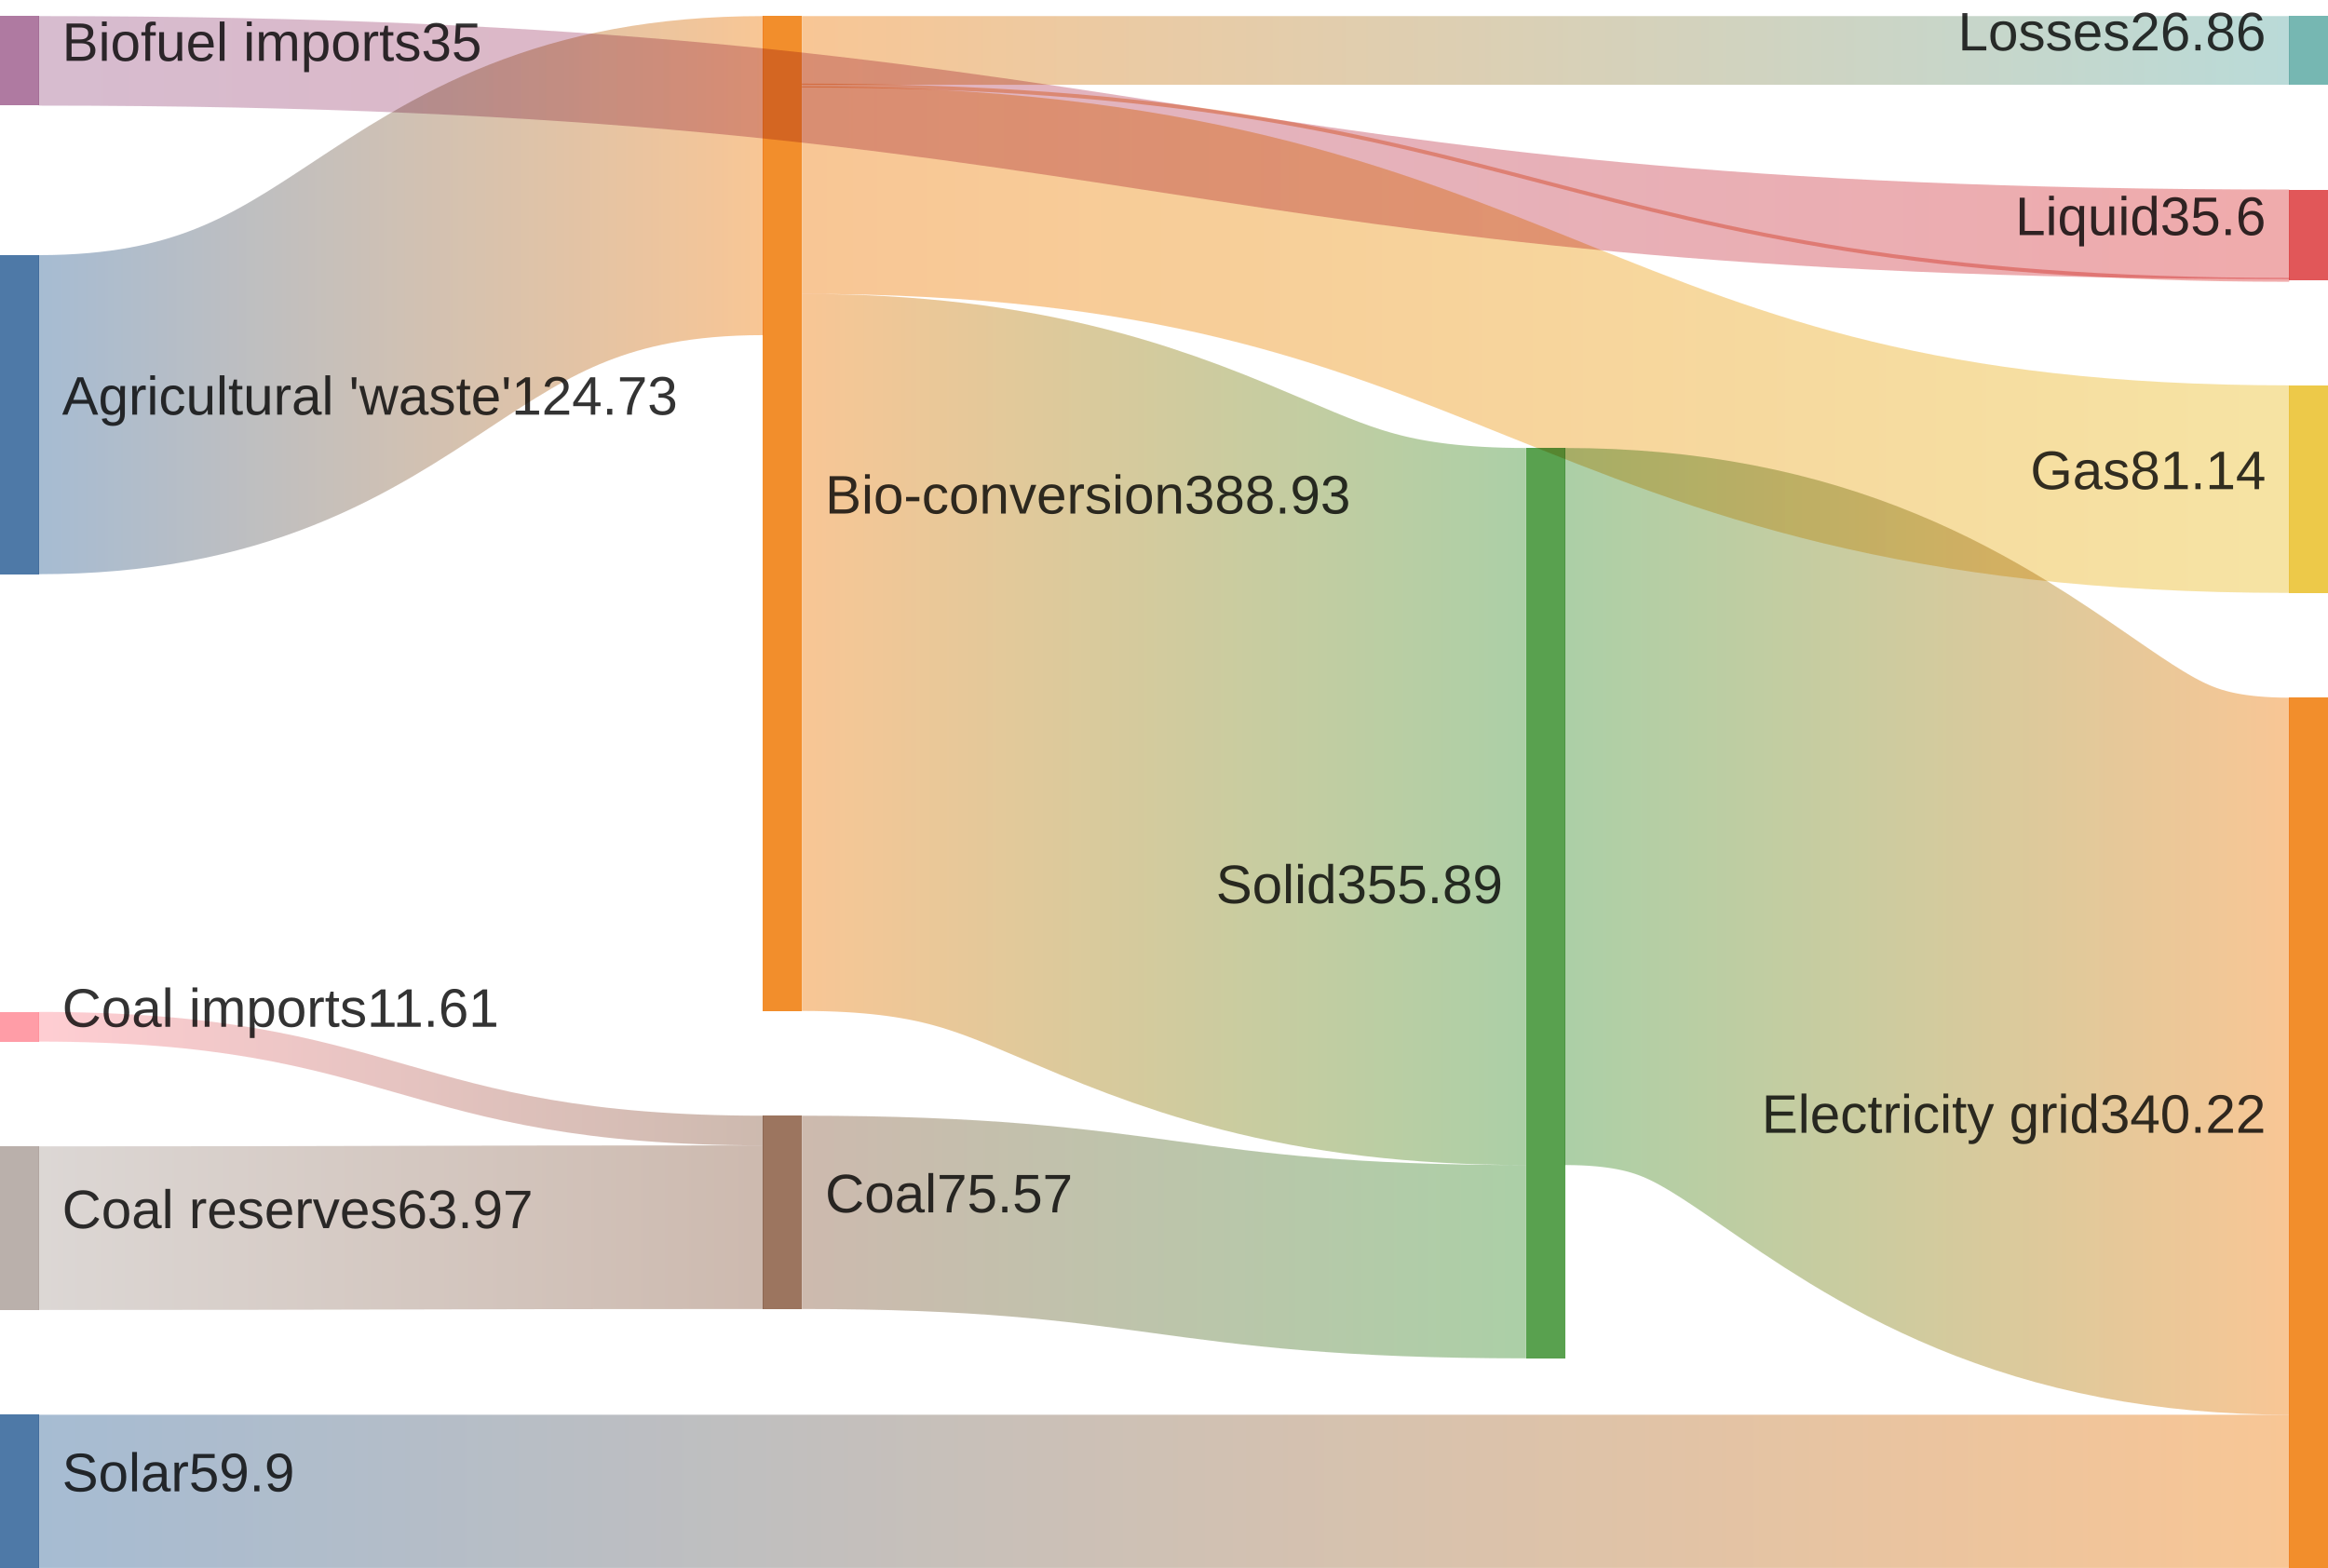
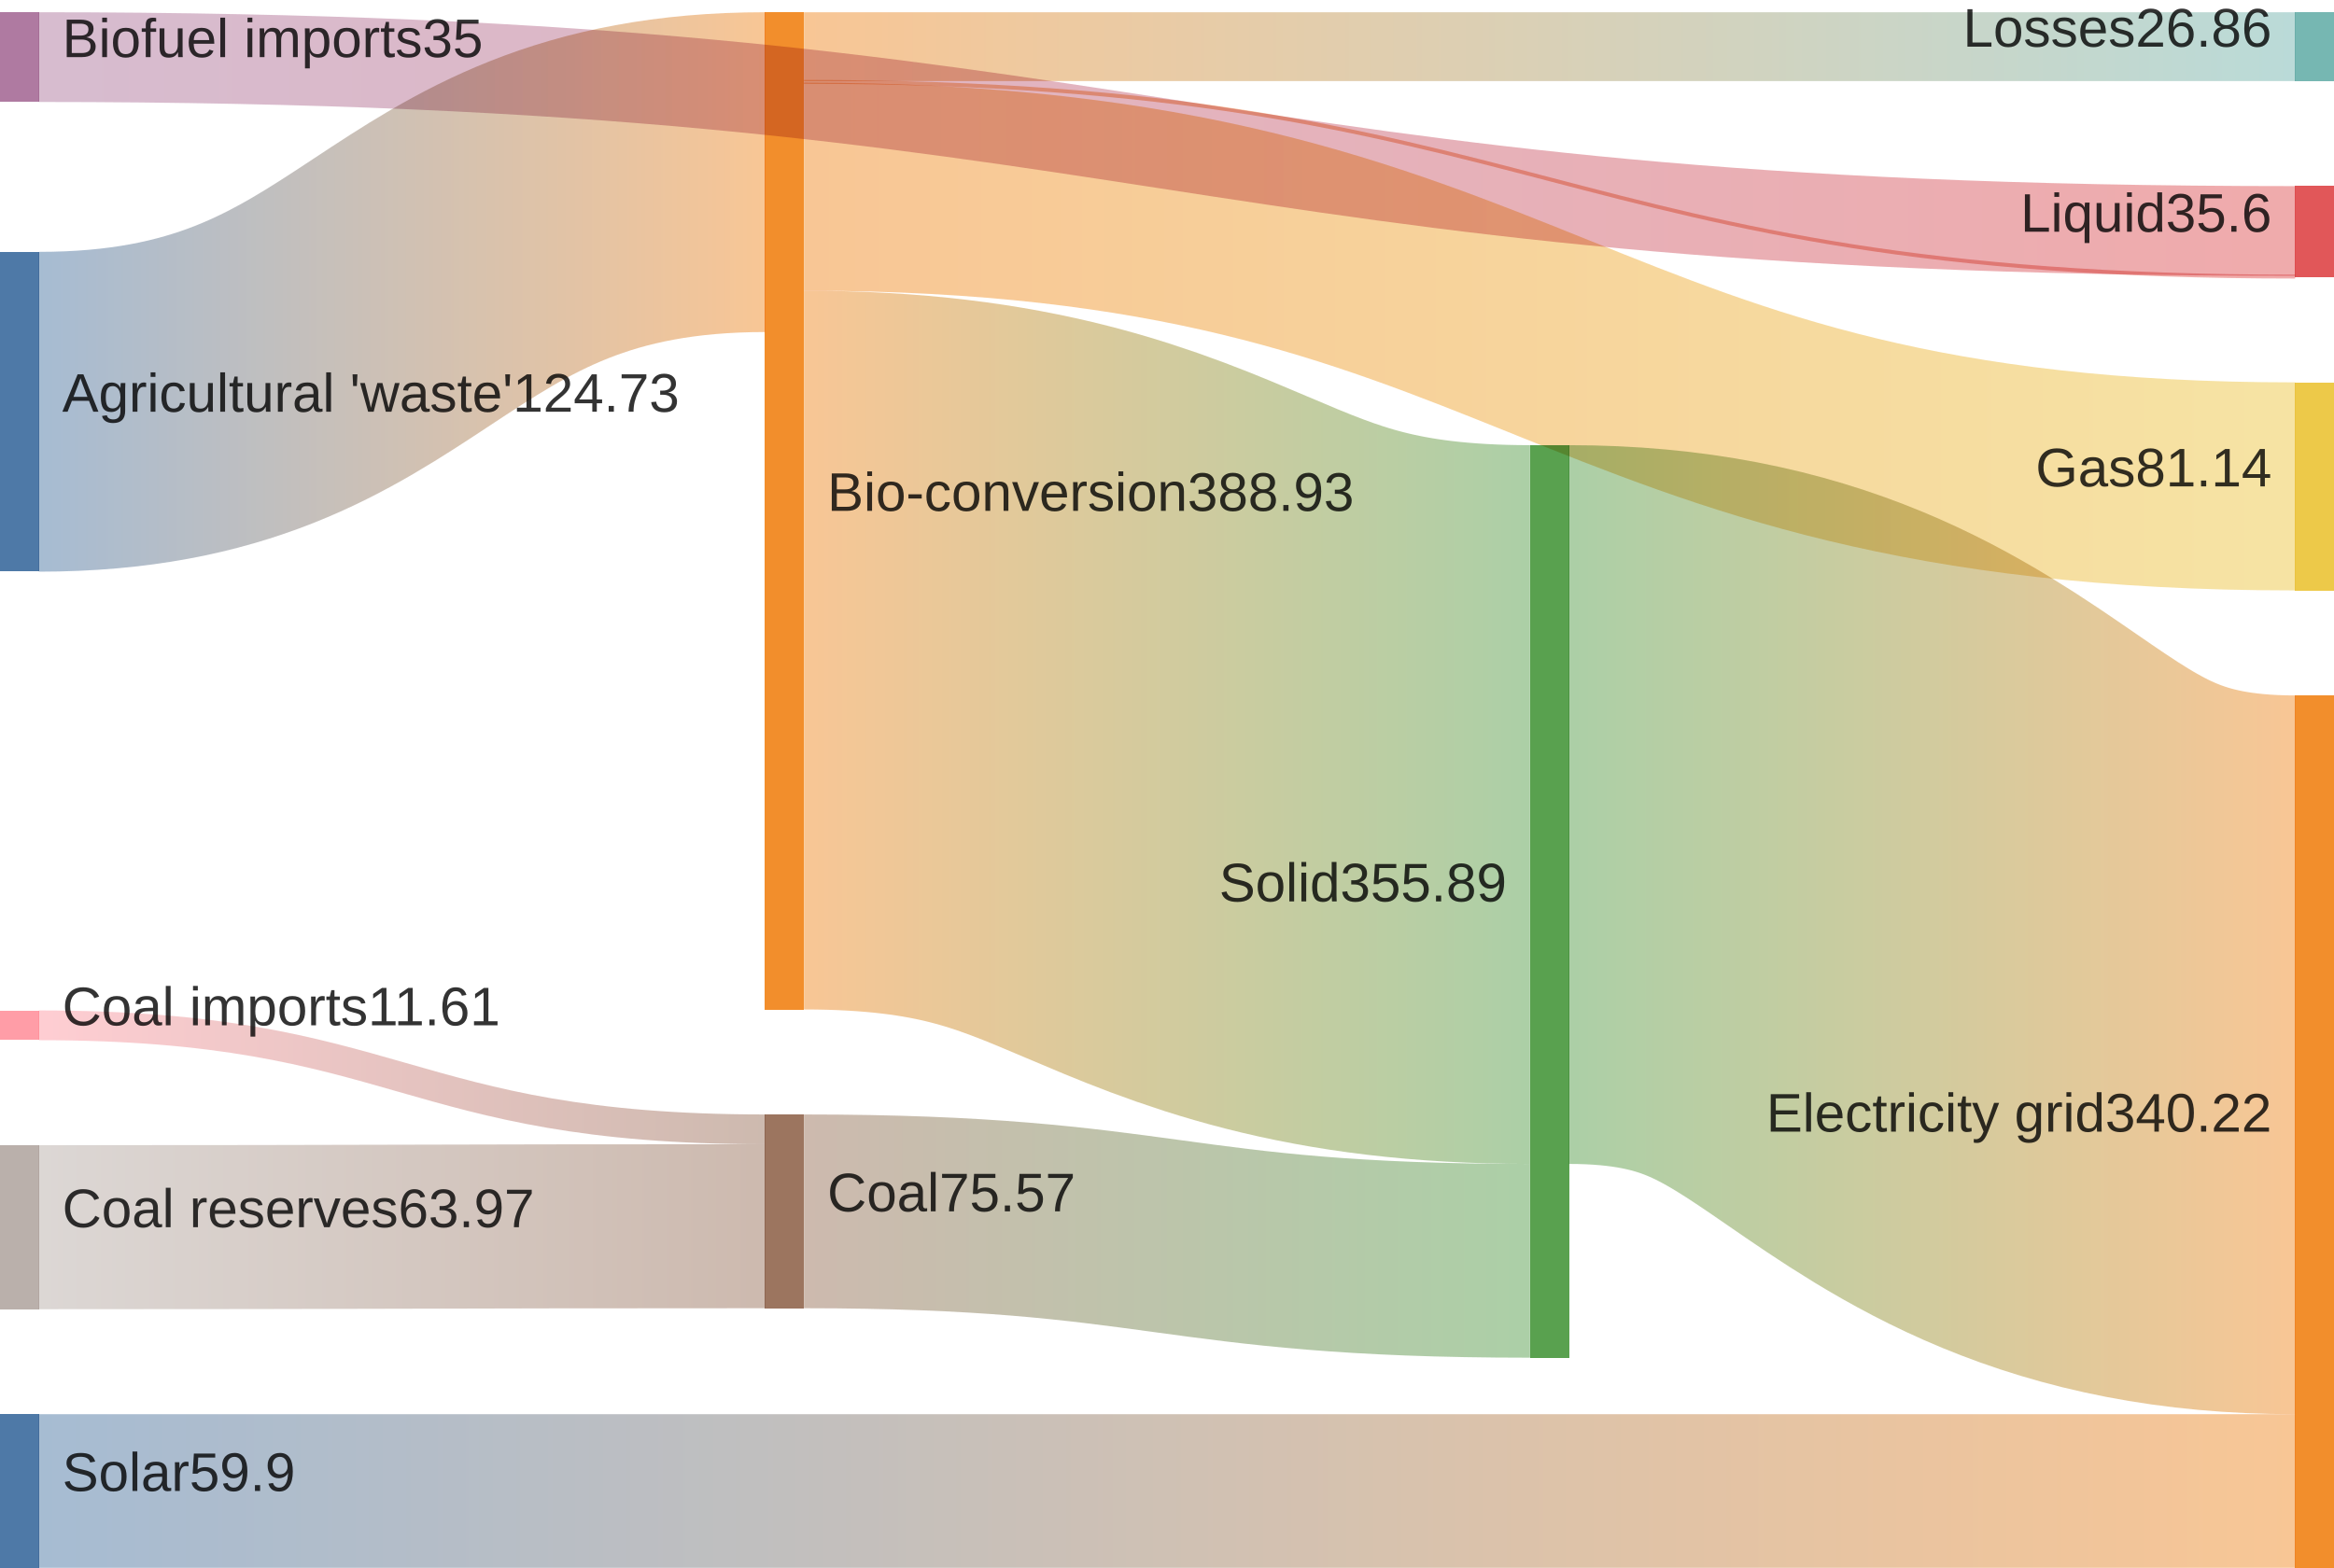
- <svg xmlns="http://www.w3.org/2000/svg" id="my-svg" width="100%" style="max-width: 600px; background-color: transparent;" viewBox="0 -4.145 600 404.145" role="graphics-document document" aria-roledescription="sankey">
+ <svg xmlns="http://www.w3.org/2000/svg" id="my-svg" width="100%" style="max-width: 600px; background-color: transparent;" viewBox="0 -3.145 600 403.145" role="graphics-document document" aria-roledescription="sankey">
  <style>#my-svg{font-family:"trebuchet ms",verdana,arial,sans-serif;font-size:16px;fill:#333;}@keyframes edge-animation-frame{from{stroke-dashoffset:0;}}@keyframes dash{to{stroke-dashoffset:0;}}#my-svg .edge-animation-slow{stroke-dasharray:9,5!important;stroke-dashoffset:900;animation:dash 50s linear infinite;stroke-linecap:round;}#my-svg .edge-animation-fast{stroke-dasharray:9,5!important;stroke-dashoffset:900;animation:dash 20s linear infinite;stroke-linecap:round;}#my-svg .error-icon{fill:#552222;}#my-svg .error-text{fill:#552222;stroke:#552222;}#my-svg .edge-thickness-normal{stroke-width:1px;}#my-svg .edge-thickness-thick{stroke-width:3.5px;}#my-svg .edge-pattern-solid{stroke-dasharray:0;}#my-svg .edge-thickness-invisible{stroke-width:0;fill:none;}#my-svg .edge-pattern-dashed{stroke-dasharray:3;}#my-svg .edge-pattern-dotted{stroke-dasharray:2;}#my-svg .marker{fill:#333333;stroke:#333333;}#my-svg .marker.cross{stroke:#333333;}#my-svg svg{font-family:"trebuchet ms",verdana,arial,sans-serif;font-size:16px;}#my-svg p{margin:0;}#my-svg .label{font-family:"trebuchet ms",verdana,arial,sans-serif;}#my-svg .node-labels{font-family:"trebuchet ms",verdana,arial,sans-serif;}#my-svg .sankey-label-bg{stroke:#ECECFF;stroke-width:4px;stroke-linejoin:round;paint-order:stroke;}#my-svg .sankey-label-fg{fill:#333;}#my-svg .node rect{shape-rendering:crispEdges;}#my-svg .link{fill:none;stroke-opacity:0.5;mix-blend-mode:multiply;}#my-svg .node .neo-node{stroke:#9370DB;}#my-svg [data-look="neo"].node rect,#my-svg [data-look="neo"].cluster rect,#my-svg [data-look="neo"].node polygon{stroke:#9370DB;filter:drop-shadow(1px 2px 2px rgba(185, 185, 185, 1));}#my-svg [data-look="neo"].swimlane.cluster rect{filter:none;}#my-svg [data-look="neo"].node path{stroke:#9370DB;stroke-width:1px;}#my-svg [data-look="neo"].node .outer-path{filter:drop-shadow(1px 2px 2px rgba(185, 185, 185, 1));}#my-svg [data-look="neo"].node .neo-line path{stroke:#9370DB;filter:none;}#my-svg [data-look="neo"].node circle{stroke:#9370DB;filter:drop-shadow(1px 2px 2px rgba(185, 185, 185, 1));}#my-svg [data-look="neo"].node circle .state-start{fill:#000000;}#my-svg [data-look="neo"].icon-shape .icon{fill:#9370DB;filter:drop-shadow(1px 2px 2px rgba(185, 185, 185, 1));}#my-svg [data-look="neo"].icon-shape .icon-neo path{stroke:#9370DB;filter:drop-shadow(1px 2px 2px rgba(185, 185, 185, 1));}#my-svg :root{--mermaid-font-family:"trebuchet ms",verdana,arial,sans-serif;}</style>
  <g />
  <g class="nodes">
    <g class="node" id="node-1" transform="translate(0,61.61805)" x="0" y="61.618">
      <rect height="82.237" width="10" fill="#4e79a7" />
    </g>
    <g class="node" id="node-2" transform="translate(196.6667,0)" x="196.667" y="0">
      <rect height="256.43" width="10" fill="#f28e2c" />
    </g>
    <g class="node" id="node-3" transform="translate(590,44.7109)" x="590" y="44.711">
      <rect height="23.47" width="10" fill="#e15759" />
    </g>
    <g class="node" id="node-4" transform="translate(590,0)" x="590" y="0">
      <rect height="17.711" width="10" fill="#76b7b2" />
    </g>
    <g class="node" id="node-5" transform="translate(393.3333,111.3254)" x="393.333" y="111.325">
      <rect height="234.651" width="10" fill="#59a14f" />
    </g>
    <g class="node" id="node-6" transform="translate(590,95.18105)" x="590" y="95.181">
      <rect height="53.501" width="10" fill="#edc949" />
    </g>
    <g class="node" id="node-7" transform="translate(0,0)" x="0" y="0">
      <rect height="23.077" width="10" fill="#af7aa1" />
    </g>
    <g class="node" id="node-8" transform="translate(0,256.68)" x="0" y="256.68">
      <rect height="7.652" width="10" fill="#ff9da7" />
    </g>
    <g class="node" id="node-9" transform="translate(196.6667,283.4296)" x="196.667" y="283.43">
      <rect height="49.826" width="10" fill="#9c755f" />
    </g>
    <g class="node" id="node-10" transform="translate(0,291.3322)" x="0" y="291.332">
      <rect height="42.174" width="10" fill="#bab0ab" />
    </g>
    <g class="node" id="node-11" transform="translate(0,360.5062)" x="0" y="360.506">
      <rect height="39.494" width="10" fill="#4e79a7" />
    </g>
    <g class="node" id="node-12" transform="translate(590,175.6817)" x="590" y="175.682">
      <rect height="224.318" width="10" fill="#f28e2c" />
    </g>
  </g>
  <g class="node-labels" font-size="14">
    <text x="16" y="102.737" dy="0em" text-anchor="start">Agricultural 'waste'
124.73</text>
    <text x="212.667" y="128.215" dy="0em" text-anchor="start">Bio-conversion
388.93</text>
    <text x="584" y="56.446" dy="0em" text-anchor="end">Liquid
35.6</text>
    <text x="584" y="8.855" dy="0em" text-anchor="end">Losses
26.86</text>
    <text x="387.333" y="228.651" dy="0em" text-anchor="end">Solid
355.89</text>
    <text x="584" y="121.931" dy="0em" text-anchor="end">Gas
81.14</text>
    <text x="16" y="11.538" dy="0em" text-anchor="start">Biofuel imports
35</text>
    <text x="16" y="260.506" dy="0em" text-anchor="start">Coal imports
11.61</text>
    <text x="212.667" y="308.343" dy="0em" text-anchor="start">Coal
75.57</text>
    <text x="16" y="312.419" dy="0em" text-anchor="start">Coal reserves
63.97</text>
    <text x="16" y="380.253" dy="0em" text-anchor="start">Solar
59.9</text>
    <text x="584" y="287.841" dy="0em" text-anchor="end">Electricity grid
340.22</text>
  </g>
  <g class="links" fill="none" stroke-opacity="0.5">
    <g class="link" style="mix-blend-mode: multiply;">
      <linearGradient id="linearGradient-13" gradientUnits="userSpaceOnUse" x1="10" x2="196.667">
        <stop offset="0%" stop-color="#4e79a7" />
        <stop offset="100%" stop-color="#f28e2c" />
      </linearGradient>
      <path d="M10,102.737C103.333,102.737,103.333,41.119,196.667,41.119" stroke="url(#linearGradient-13)" stroke-width="82.237" />
    </g>
    <g class="link" style="mix-blend-mode: multiply;">
      <linearGradient id="linearGradient-14" gradientUnits="userSpaceOnUse" x1="206.667" x2="590">
        <stop offset="0%" stop-color="#f28e2c" />
        <stop offset="100%" stop-color="#e15759" />
      </linearGradient>
      <path d="M206.667,17.908C398.333,17.908,398.333,67.984,590,67.984" stroke="url(#linearGradient-14)" stroke-width="1" />
    </g>
    <g class="link" style="mix-blend-mode: multiply;">
      <linearGradient id="linearGradient-15" gradientUnits="userSpaceOnUse" x1="206.667" x2="590">
        <stop offset="0%" stop-color="#f28e2c" />
        <stop offset="100%" stop-color="#76b7b2" />
      </linearGradient>
      <path d="M206.667,8.855C398.333,8.855,398.333,8.855,590,8.855" stroke="url(#linearGradient-15)" stroke-width="17.711" />
    </g>
    <g class="link" style="mix-blend-mode: multiply;">
      <linearGradient id="linearGradient-16" gradientUnits="userSpaceOnUse" x1="206.667" x2="393.333">
        <stop offset="0%" stop-color="#f28e2c" />
        <stop offset="100%" stop-color="#59a14f" />
      </linearGradient>
      <path d="M206.667,164.017C300,164.017,300,203.738,393.333,203.738" stroke="url(#linearGradient-16)" stroke-width="184.825" />
    </g>
    <g class="link" style="mix-blend-mode: multiply;">
      <linearGradient id="linearGradient-17" gradientUnits="userSpaceOnUse" x1="206.667" x2="590">
        <stop offset="0%" stop-color="#f28e2c" />
        <stop offset="100%" stop-color="#edc949" />
      </linearGradient>
      <path d="M206.667,44.855C398.333,44.855,398.333,121.931,590,121.931" stroke="url(#linearGradient-17)" stroke-width="53.501" />
    </g>
    <g class="link" style="mix-blend-mode: multiply;">
      <linearGradient id="linearGradient-18" gradientUnits="userSpaceOnUse" x1="10" x2="590">
        <stop offset="0%" stop-color="#af7aa1" />
        <stop offset="100%" stop-color="#e15759" />
      </linearGradient>
      <path d="M10,11.538C300,11.538,300,56.249,590,56.249" stroke="url(#linearGradient-18)" stroke-width="23.077" />
    </g>
    <g class="link" style="mix-blend-mode: multiply;">
      <linearGradient id="linearGradient-19" gradientUnits="userSpaceOnUse" x1="10" x2="196.667">
        <stop offset="0%" stop-color="#ff9da7" />
        <stop offset="100%" stop-color="#9c755f" />
      </linearGradient>
      <path d="M10,260.506C103.333,260.506,103.333,287.256,196.667,287.256" stroke="url(#linearGradient-19)" stroke-width="7.652" />
    </g>
    <g class="link" style="mix-blend-mode: multiply;">
      <linearGradient id="linearGradient-20" gradientUnits="userSpaceOnUse" x1="10" x2="196.667">
        <stop offset="0%" stop-color="#bab0ab" />
        <stop offset="100%" stop-color="#9c755f" />
      </linearGradient>
      <path d="M10,312.419C103.333,312.419,103.333,312.169,196.667,312.169" stroke="url(#linearGradient-20)" stroke-width="42.174" />
    </g>
    <g class="link" style="mix-blend-mode: multiply;">
      <linearGradient id="linearGradient-21" gradientUnits="userSpaceOnUse" x1="206.667" x2="393.333">
        <stop offset="0%" stop-color="#9c755f" />
        <stop offset="100%" stop-color="#59a14f" />
      </linearGradient>
      <path d="M206.667,308.343C300,308.343,300,321.063,393.333,321.063" stroke="url(#linearGradient-21)" stroke-width="49.826" />
    </g>
    <g class="link" style="mix-blend-mode: multiply;">
      <linearGradient id="linearGradient-22" gradientUnits="userSpaceOnUse" x1="10" x2="590">
        <stop offset="0%" stop-color="#4e79a7" />
        <stop offset="100%" stop-color="#f28e2c" />
      </linearGradient>
      <path d="M10,380.253C300,380.253,300,380.253,590,380.253" stroke="url(#linearGradient-22)" stroke-width="39.494" />
    </g>
    <g class="link" style="mix-blend-mode: multiply;">
      <linearGradient id="linearGradient-23" gradientUnits="userSpaceOnUse" x1="403.333" x2="590">
        <stop offset="0%" stop-color="#59a14f" />
        <stop offset="100%" stop-color="#f28e2c" />
      </linearGradient>
      <path d="M403.333,203.738C496.667,203.738,496.667,268.094,590,268.094" stroke="url(#linearGradient-23)" stroke-width="184.825" />
    </g>
  </g>
</svg>
